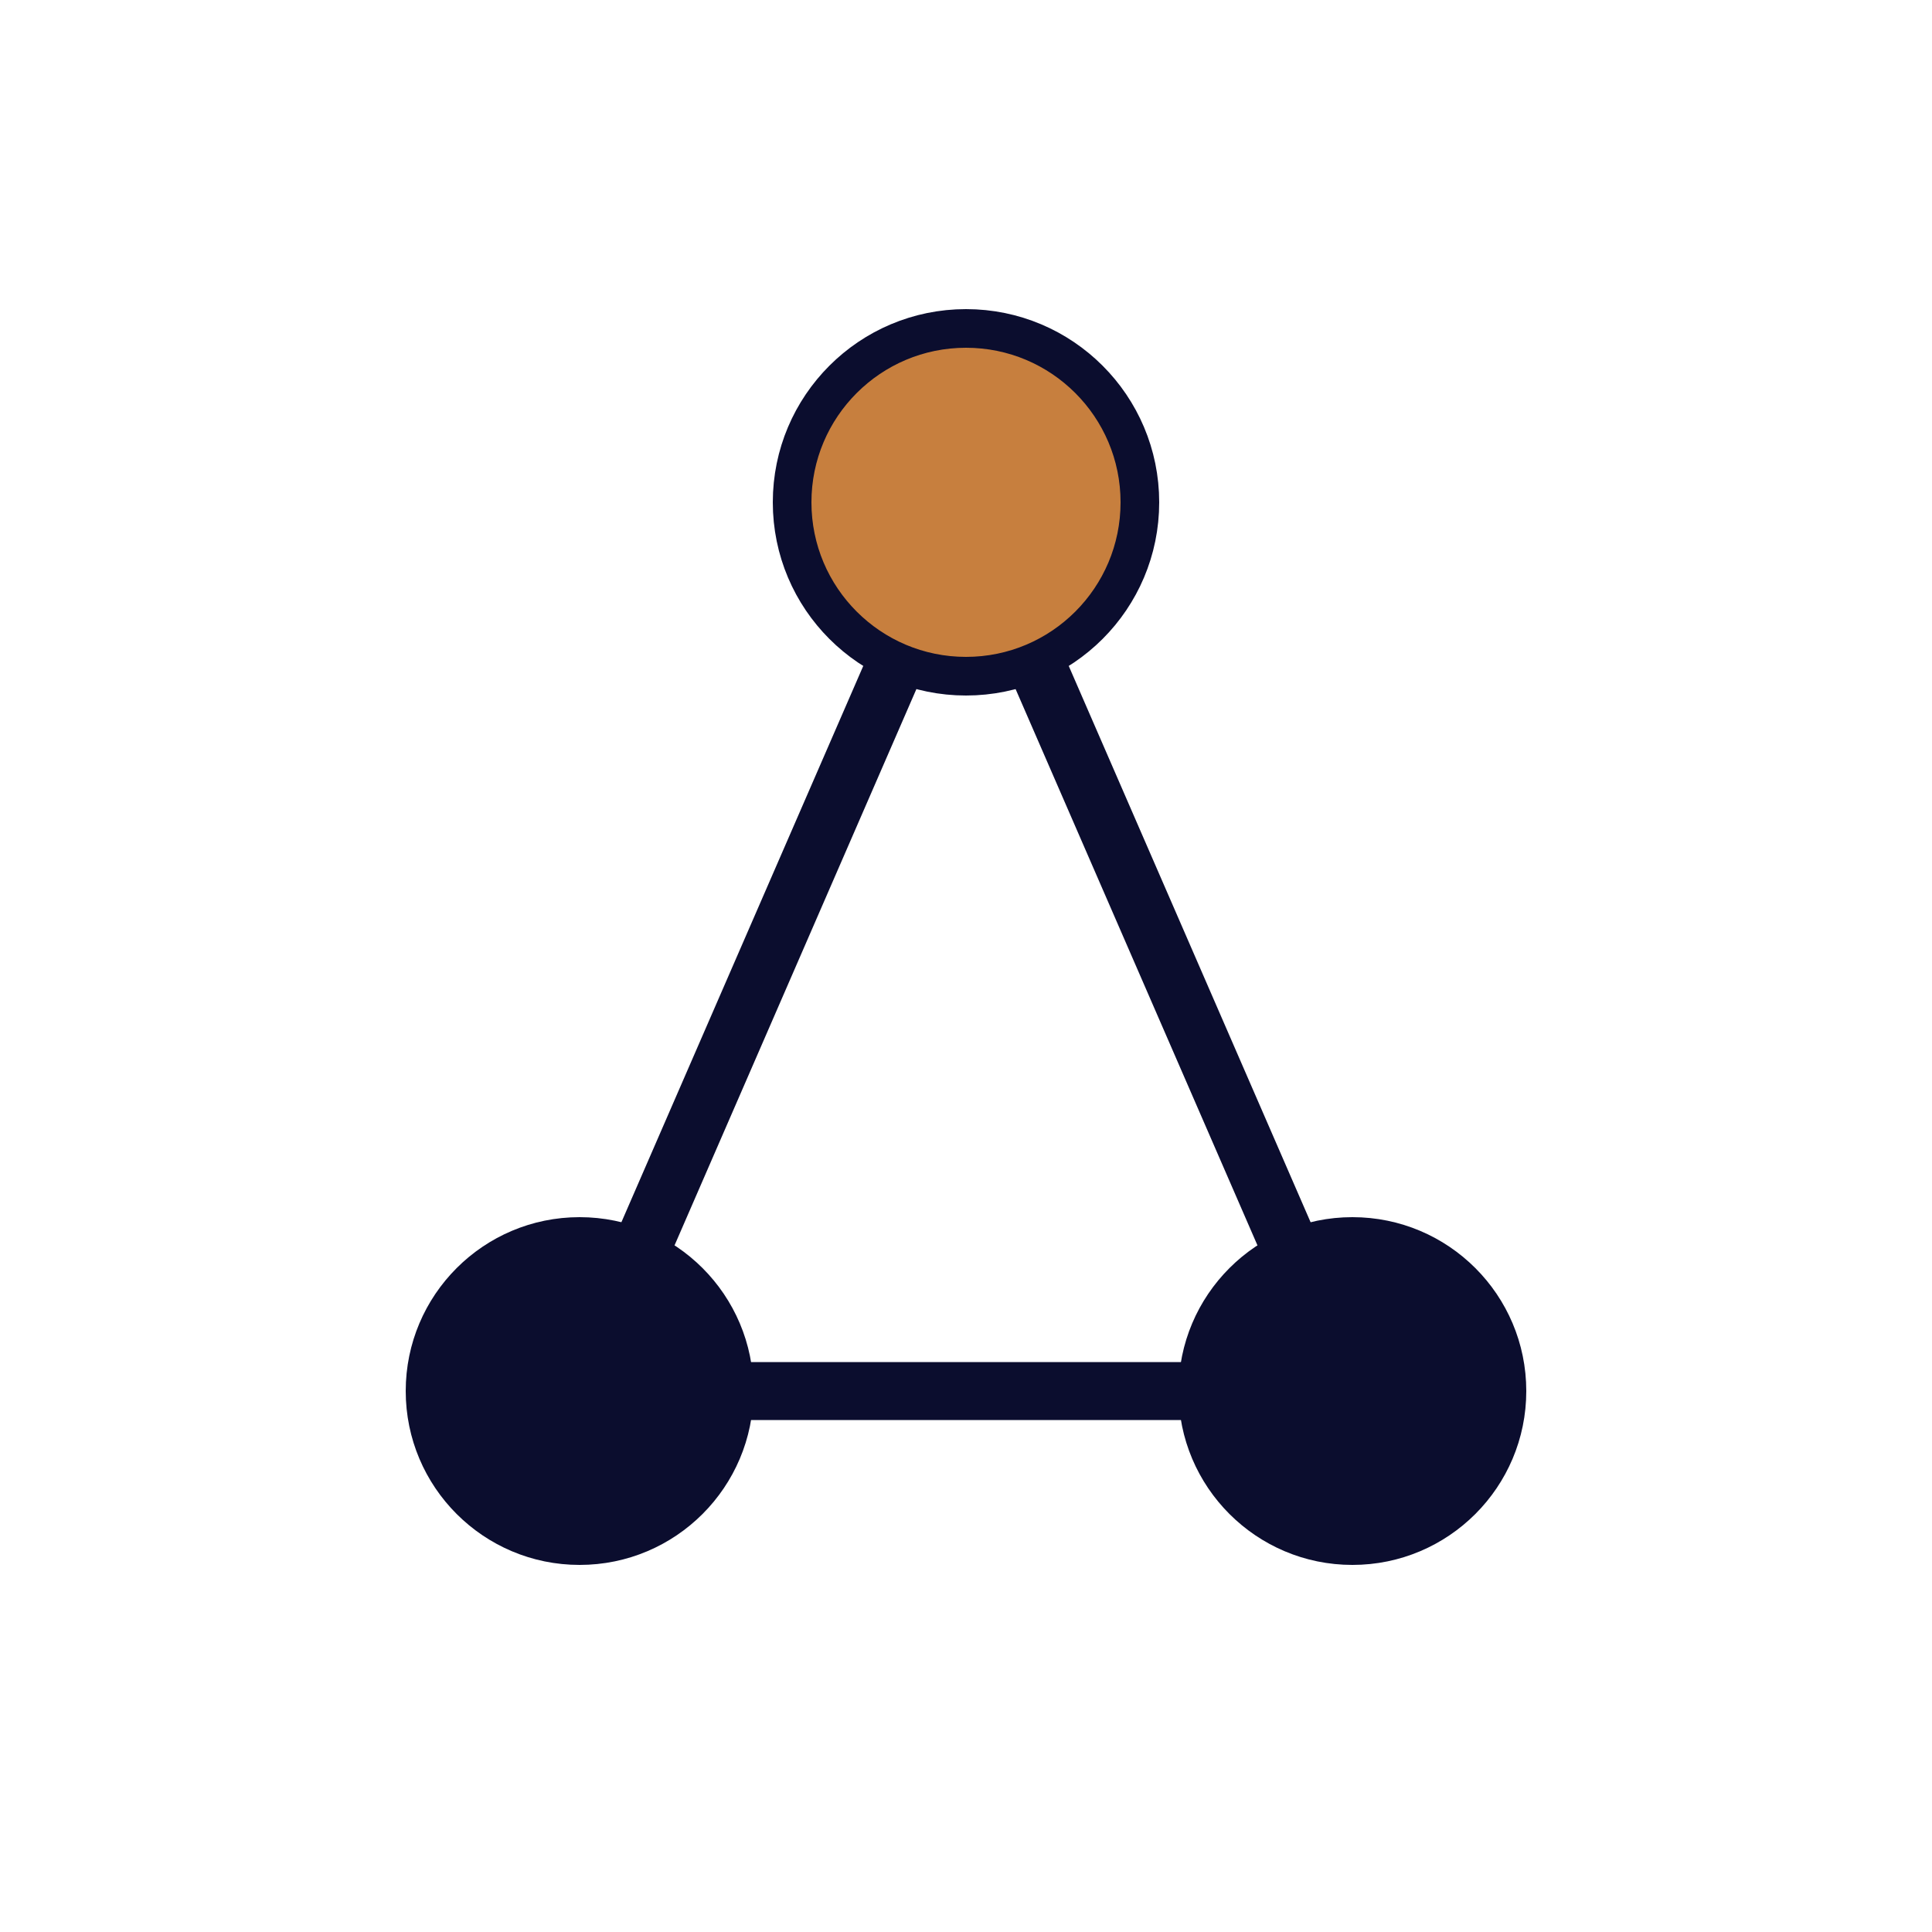
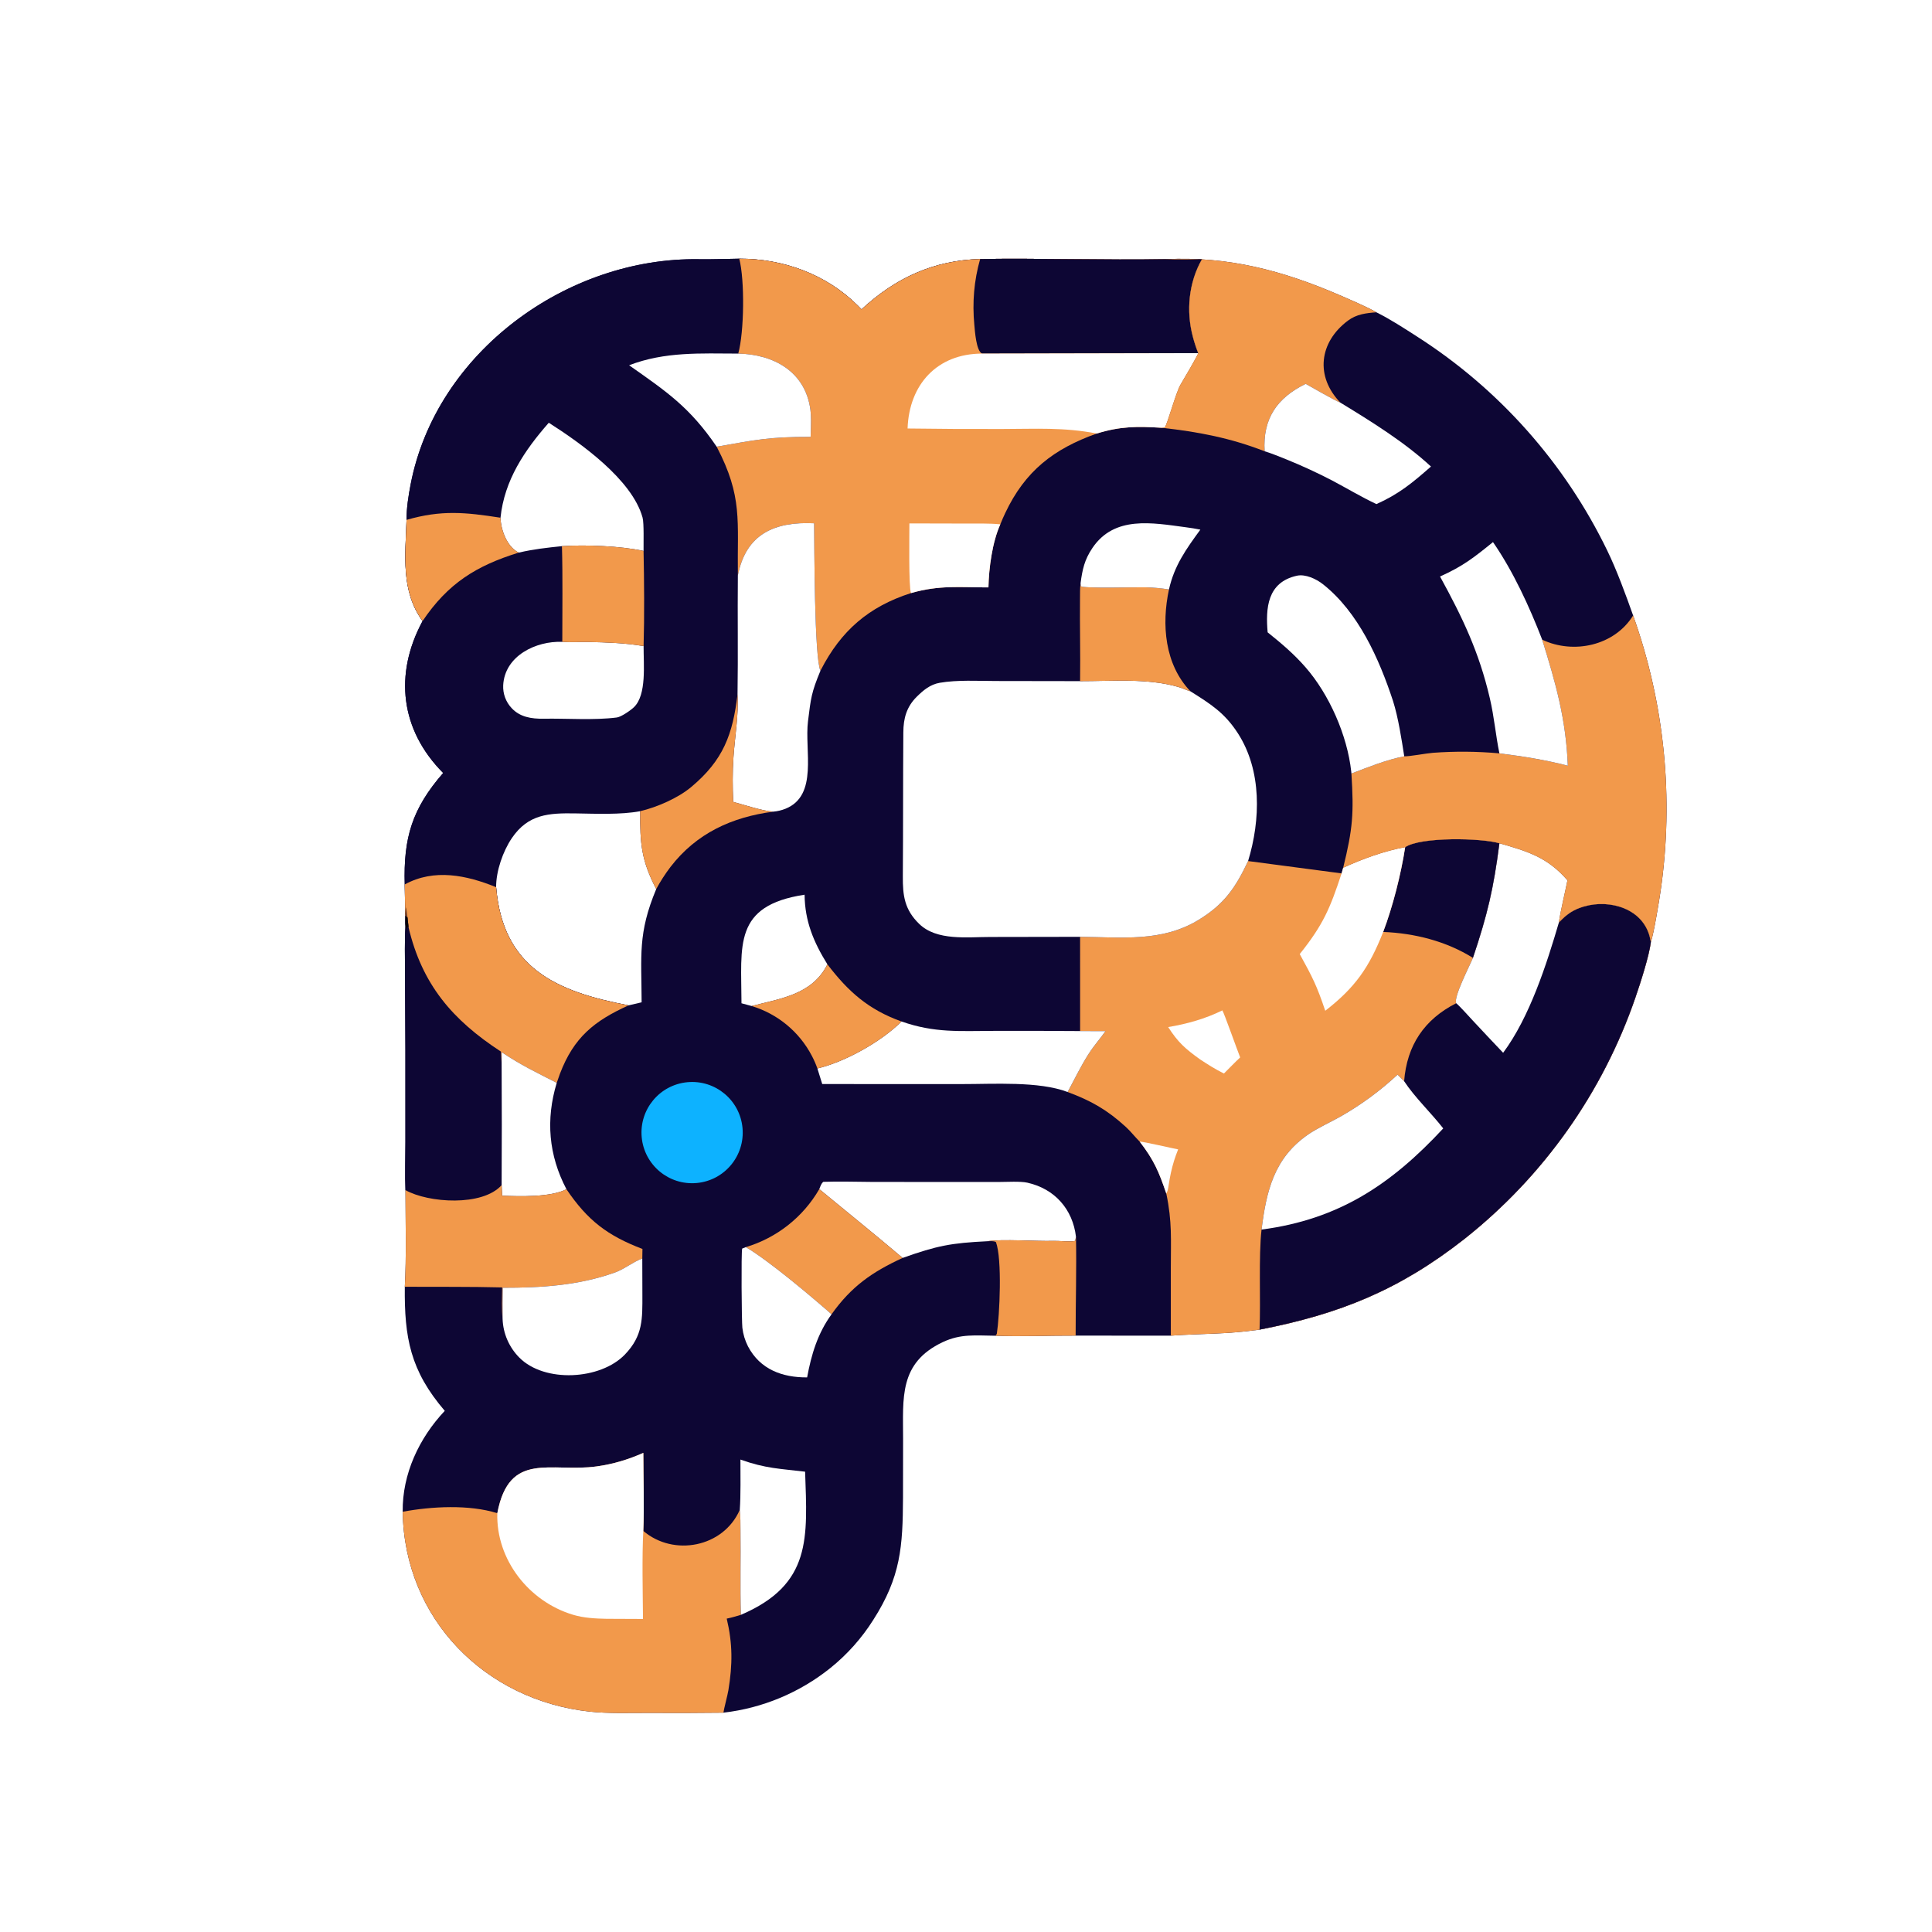
- <svg xmlns="http://www.w3.org/2000/svg" viewBox="0 0 100 100" width="100" height="100" role="img" aria-label="physa-db brand symbol: a triangular three-node graph">
-   <line x1="30" y1="72" x2="70" y2="72" stroke="#0B0D2E" stroke-width="3" stroke-linecap="round" />
-   <line x1="30" y1="72" x2="50" y2="26" stroke="#0B0D2E" stroke-width="3" stroke-linecap="round" />
-   <line x1="50" y1="26" x2="70" y2="72" stroke="#0B0D2E" stroke-width="3" stroke-linecap="round" />
-   <circle cx="50" cy="26" r="9" fill="#C77F3E" stroke="#0B0D2E" stroke-width="2" />
-   <circle cx="30" cy="72" r="9" fill="#0B0D2E" />
-   <circle cx="70" cy="72" r="9" fill="#0B0D2E" />
+ <svg xmlns="http://www.w3.org/2000/svg" height="1024" preserveAspectRatio="none" style="display: block;" version="1.1" viewBox="0 0 2048 2048" width="1024">
+   <path d="M 0 0 L 2048 0 L 2048 2048 L 0 2048 L 0 0 z" fill="rgb(255,255,255)" transform="translate(0,0)" />
+   <path d="M 783.649 274.204 C 830.446 274.153 876.151 290.81 909.474 324.115 C 910.751 325.378 912.006 326.663 913.238 327.97 C 949.144 294.677 989.432 276.018 1039.01 274.548 C 1104.3 273.628 1170.63 275.876 1235.88 274.75 C 1301.64 271.468 1359.72 286.822 1419.73 312.72 C 1429.05 316.744 1450.99 326.142 1459.05 331.06 C 1473.85 338.459 1488.21 347.808 1502.14 356.761 C 1588.93 412.275 1658.67 490.714 1703.65 583.401 C 1713.75 604.071 1723.46 630.651 1731.18 652.421 C 1764.54 745.863 1774.55 846.046 1760.34 944.242 C 1758.91 954.318 1752.96 990.438 1749.99 998.507 C 1748.21 1013.37 1738.63 1042.86 1733.66 1057.27 C 1699 1158.19 1636.11 1247.03 1552.45 1313.25 C 1483.54 1367.41 1419.88 1393.04 1335.18 1409.47 C 1298.27 1414.62 1275.62 1413.41 1241.13 1415.86 L 1140.22 1415.8 C 1112.79 1415.67 1082.02 1417.01 1055.18 1415.94 C 1034.28 1415.78 1018.54 1413.62 999.253 1422.76 C 952.696 1444.82 957.338 1482 957.309 1525.31 L 957.221 1587.7 C 956.963 1639.2 954.967 1671.49 925.68 1717.19 C 913.426 1736.62 898.027 1753.88 880.112 1768.26 C 847.555 1794.34 808.304 1810.72 766.863 1815.5 C 740.095 1815.82 713.325 1815.89 686.556 1815.73 C 666.772 1815.68 644.892 1816.52 625.355 1814.41 C 514.084 1802.41 428.57 1715.89 426.867 1602.51 C 426.377 1562.42 444.295 1524.38 471.473 1495.55 C 434.946 1452.96 428.558 1418.02 429.109 1364.03 C 430.932 1333.61 429.836 1292.47 429.821 1261.58 C 429.12 1246.58 429.75 1226.05 429.764 1210.48 L 429.735 1112.79 L 429.341 1031.05 C 429.27 1016.12 428.817 996.128 429.82 981.565 C 429.499 978.142 429.73 974.088 429.735 970.559 C 429.658 969.759 429.589 968.958 429.528 968.157 L 429.026 937.563 C 427.627 888.255 436.717 857.359 469.788 819.396 C 424.411 773.755 417.569 714.693 447.946 658.318 C 424.707 626.379 429.733 588.628 430.949 551.078 C 430.883 538.755 432.96 525.536 435.291 513.451 C 462.317 373.321 601.178 272.448 741.178 274.792 C 754.982 275.024 769.704 274.393 783.649 274.204 z" fill="rgb(13,6,52)" transform="translate(0,0)" />
+   <path d="M 783.649 274.204 C 830.446 274.153 876.151 290.81 909.474 324.115 C 910.751 325.378 912.006 326.663 913.238 327.97 C 949.144 294.677 989.432 276.018 1039.01 274.548 C 1104.3 273.628 1170.63 275.876 1235.88 274.75 C 1248.64 274.898 1261.4 274.903 1274.16 274.767 C 1260 299.444 1257.2 329.649 1264.47 356.948 C 1266 362.864 1267.91 368.676 1270.18 374.349 C 1269.36 377.123 1254.07 403.329 1251.36 407.767 C 1246.58 415.568 1237.09 451.056 1234.52 453.28 L 1231.33 453.451 C 1205.39 451.878 1187.74 451.804 1162.62 459.562 C 1116.86 475.849 1086.57 499.357 1065.56 543.909 C 1063.7 547.819 1061.97 551.79 1060.37 555.817 C 1051.86 574.778 1048.23 601.99 1047.79 622.671 C 1017.19 622.711 995.887 620.01 965.699 628.692 C 920.839 643.086 891.473 668.599 870.08 710.286 L 869.706 711.023 C 860.011 734.31 859.572 740.103 856.512 764.536 C 852.651 795.361 867.609 843.175 832.715 857.278 C 828.547 858.95 824.155 859.998 819.681 860.387 C 775.808 866.127 738.307 883.243 710.743 918.988 C 705.107 926.397 700.056 934.233 695.636 942.425 C 676.007 989.435 679.983 1012.59 680.148 1062.49 L 666.3 1065.74 C 589.23 1051.11 533.006 1026.02 525.915 940.421 C 494.632 927.783 460.314 920.422 429.026 937.563 C 427.627 888.255 436.717 857.359 469.788 819.396 C 424.411 773.755 417.569 714.693 447.946 658.318 C 424.707 626.379 429.733 588.628 430.949 551.078 C 430.883 538.755 432.96 525.536 435.291 513.451 C 462.317 373.321 601.178 272.448 741.178 274.792 C 754.982 275.024 769.704 274.393 783.649 274.204 z" fill="rgb(13,6,52)" transform="translate(0,0)" />
+   <path d="M 783.649 274.204 C 830.446 274.153 876.151 290.81 909.474 324.115 C 910.751 325.378 912.006 326.663 913.238 327.97 C 949.144 294.677 989.432 276.018 1039.01 274.548 C 1104.3 273.628 1170.63 275.876 1235.88 274.75 C 1248.64 274.898 1261.4 274.903 1274.16 274.767 C 1260 299.444 1257.2 329.649 1264.47 356.948 C 1266 362.864 1267.91 368.676 1270.18 374.349 C 1269.36 377.123 1254.07 403.329 1251.36 407.767 C 1246.58 415.568 1237.09 451.056 1234.52 453.28 L 1231.33 453.451 C 1205.39 451.878 1187.74 451.804 1162.62 459.562 C 1116.86 475.849 1086.57 499.357 1065.56 543.909 C 1063.7 547.819 1061.97 551.79 1060.37 555.817 C 1051.86 574.778 1048.23 601.99 1047.79 622.671 C 1017.19 622.711 995.887 620.01 965.699 628.692 C 920.839 643.086 891.473 668.599 870.08 710.286 L 869.706 711.023 C 863.223 697.446 863.253 577.319 863.017 554.704 C 821.642 552.768 790.692 565.622 782.162 610.077 C 781.429 551.948 787.501 526.702 759.713 473.519 C 801.427 466.188 815.616 463.02 859.295 463.103 L 859.549 455.144 C 859.726 448.367 859.965 441.144 859.08 434.419 C 853.734 393.799 819.99 375.565 782.571 374.824 C 788.936 351.751 789.524 296.982 783.649 274.204 z" fill="rgb(242,153,75)" transform="translate(0,0)" />
+   <path d="M 1039.01 274.548 C 1104.3 273.628 1170.63 275.876 1235.88 274.75 C 1248.64 274.898 1261.4 274.903 1274.16 274.767 C 1260 299.444 1257.2 329.649 1264.47 356.948 C 1266 362.864 1267.91 368.676 1270.18 374.349 L 1041.04 374.822 C 1034.74 372.06 1033.41 350.485 1032.82 344.232 C 1030.58 320.604 1032.5 297.372 1039.01 274.548 z" fill="rgb(13,6,52)" transform="translate(0,0)" />
+   <path d="M 1270.18 374.349 C 1269.36 377.123 1254.07 403.329 1251.36 407.767 C 1246.58 415.568 1237.09 451.056 1234.52 453.28 L 1231.33 453.451 C 1205.39 451.878 1187.74 451.804 1162.62 459.562 C 1127.78 452.804 1097.95 454.706 1062.69 454.753 C 1029.15 454.872 995.611 454.695 962.076 454.222 C 963.713 407.555 993.382 374.862 1041.04 374.822 L 1270.18 374.349 z" fill="rgb(255,255,255)" transform="translate(0,0)" />
+   <path d="M 963.996 554.848 L 1021.15 554.982 C 1033.01 555.009 1049 554.612 1060.37 555.817 C 1051.86 574.778 1048.23 601.99 1047.79 622.671 C 1017.19 622.711 995.887 620.01 965.699 628.692 C 963.082 622.809 964.023 565.139 963.996 554.848 z" fill="rgb(255,255,255)" transform="translate(0,0)" />
+   <path d="M 525.915 940.421 C 525.823 923.349 533.129 902.374 542.55 888.48 C 559.901 862.893 581.914 861.811 609.876 862.238 C 631.491 862.568 657.839 863.816 678.636 859.892 C 678.409 893.377 679.544 911.72 695.636 942.425 C 676.007 989.435 679.983 1012.59 680.148 1062.49 L 666.3 1065.74 C 589.23 1051.11 533.006 1026.02 525.915 940.421 z" fill="rgb(255,255,255)" transform="translate(0,0)" />
+   <path d="M 782.162 610.077 C 790.692 565.622 821.642 552.768 863.017 554.704 C 863.253 577.319 863.223 697.446 869.706 711.023 C 860.011 734.31 859.572 740.103 856.512 764.536 C 852.651 795.361 867.609 843.175 832.715 857.278 C 828.547 858.95 824.155 859.998 819.681 860.387 C 807.909 859.558 789.355 853.328 777.221 850.042 C 776.554 833.665 776.389 819.018 777.5 802.605 C 778.982 780.704 783.13 757.728 781.811 735.957 C 782.496 694.172 781.731 651.967 782.162 610.077 z" fill="rgb(255,255,255)" transform="translate(0,0)" />
+   <path d="M 581.731 448.131 C 614.906 469.261 670.026 508.171 681.156 548.683 C 682.796 554.653 682.067 576.416 682.2 584.016 C 657.572 578.705 620.722 577.266 595.682 578.939 C 579.127 580.679 566.183 582.048 549.846 585.791 C 537.481 579.723 530.908 561.822 530.551 548.799 C 534.734 508.825 556.068 477.383 581.731 448.131 z" fill="rgb(255,255,255)" transform="translate(0,0)" />
+   <path d="M 666.885 387.196 C 704.768 372.602 742.691 374.723 782.571 374.824 C 819.99 375.565 853.734 393.799 859.08 434.419 C 859.965 441.144 859.726 448.367 859.549 455.144 L 859.295 463.103 C 815.616 463.02 801.427 466.188 759.713 473.519 C 731.083 431.561 706.825 415.274 666.885 387.196 z" fill="rgb(255,255,255)" transform="translate(0,0)" />
+   <path d="M 682.239 684.897 C 682.122 704.213 685.649 736.371 672.087 749.584 C 668.693 752.89 658.549 759.969 653.836 760.569 C 629.41 763.674 600.976 761.453 576.24 761.865 C 563.155 762.083 550.928 760.057 542.156 750.416 C 536.143 743.914 532.991 735.272 533.405 726.426 C 534.989 695.233 568.126 679.244 596.054 680.392 C 605.025 681.088 614.77 680.345 623.864 680.525 C 642.545 680.896 663.82 681.642 682.239 684.897 z" fill="rgb(255,255,255)" transform="translate(0,0)" />
+   <path d="M 595.682 578.939 C 620.722 577.266 657.572 578.705 682.2 584.016 C 682.852 615.214 683.157 653.671 682.239 684.897 C 663.82 681.642 642.545 680.896 623.864 680.525 C 614.77 680.345 605.025 681.088 596.054 680.392 C 596.041 647.179 596.6 611.995 595.682 578.939 z" fill="rgb(242,153,75)" transform="translate(0,0)" />
+   <path d="M 430.949 551.078 C 467.997 540.421 493.118 543.006 530.551 548.799 C 530.908 561.822 537.481 579.723 549.846 585.791 C 504.444 599.825 474.701 618.652 447.946 658.318 C 424.707 626.379 429.733 588.628 430.949 551.078 z" fill="rgb(242,153,75)" transform="translate(0,0)" />
+   <path d="M 781.811 735.957 C 783.13 757.728 778.982 780.704 777.5 802.605 C 776.389 819.018 776.554 833.665 777.221 850.042 C 789.355 853.328 807.909 859.558 819.681 860.387 C 775.808 866.127 738.307 883.243 710.743 918.988 C 705.107 926.397 700.056 934.233 695.636 942.425 C 679.544 911.72 678.409 893.377 678.636 859.892 C 696.436 855.657 718.537 846.103 732.602 834.368 C 766.963 805.703 776.79 778.202 781.811 735.957 z" fill="rgb(242,153,75)" transform="translate(0,0)" />
+   <path d="M 1489.54 898.048 C 1505.78 886.984 1569.94 888.186 1589.44 893.9 C 1619.9 902.627 1640.51 908.855 1661.58 933.145 C 1659.13 945.719 1654.06 966.305 1652.5 977.84 C 1660.84 969.16 1667.31 964.381 1678.97 960.951 C 1706.85 952.753 1742.62 963.406 1749.26 995.047 L 1749.99 998.507 C 1748.21 1013.37 1738.63 1042.86 1733.66 1057.27 C 1699 1158.19 1636.11 1247.03 1552.45 1313.25 C 1483.54 1367.41 1419.88 1393.04 1335.18 1409.47 C 1298.27 1414.62 1275.62 1413.41 1241.13 1415.86 L 1241.12 1344 C 1241.13 1313.9 1242.6 1295.13 1236.34 1265.29 C 1228.6 1242.49 1223.4 1229.87 1208.13 1210.17 C 1203.19 1205.32 1198.69 1199.39 1193.47 1194.61 C 1173.64 1176.48 1156.54 1166.78 1131.72 1157.58 C 1139.19 1143.82 1145.52 1130.44 1154 1117.19 C 1159.84 1108.05 1165.88 1101.56 1171.85 1093.04 L 1144.96 1092.98 L 1144.95 993.077 C 1189.23 993.431 1231.67 998.988 1270.9 974.909 C 1298.15 958.183 1309.78 940.726 1323.03 912.759 L 1422.14 925.833 L 1423.82 919.879 C 1443.68 910.721 1467.81 901.9 1489.54 898.048 z" fill="rgb(242,153,75)" transform="translate(0,0)" />
+   <path d="M 1589.44 893.9 C 1619.9 902.627 1640.51 908.855 1661.58 933.145 C 1659.13 945.719 1654.06 966.305 1652.5 977.84 C 1660.84 969.16 1667.31 964.381 1678.97 960.951 C 1706.85 952.753 1742.62 963.406 1749.26 995.047 L 1749.99 998.507 C 1748.21 1013.37 1738.63 1042.86 1733.66 1057.27 C 1699 1158.19 1636.11 1247.03 1552.45 1313.25 C 1483.54 1367.41 1419.88 1393.04 1335.18 1409.47 C 1336.52 1378.31 1334.04 1331.83 1337.3 1303.4 C 1342.39 1262.67 1350.45 1227.57 1386.8 1202.52 C 1396.45 1195.86 1410.77 1189.39 1421.37 1183.38 C 1443.04 1171 1463.21 1156.17 1481.49 1139.18 L 1488.43 1146.12 C 1491.38 1108.09 1509.81 1080.61 1543.63 1063.46 C 1540.57 1057.21 1557.87 1023.9 1561.36 1015.4 C 1576.76 969.516 1583.2 942.368 1589.44 893.9 z" fill="rgb(13,6,52)" transform="translate(0,0)" />
+   <path d="M 1481.49 1139.18 L 1488.43 1146.12 C 1499.69 1163.24 1517.3 1180 1529.9 1196.17 C 1475 1255.26 1419.47 1292.63 1337.3 1303.4 C 1342.39 1262.67 1350.45 1227.57 1386.8 1202.52 C 1396.45 1195.86 1410.77 1189.39 1421.37 1183.38 C 1443.04 1171 1463.21 1156.17 1481.49 1139.18 z" fill="rgb(255,255,255)" transform="translate(0,0)" />
+   <path d="M 1589.44 893.9 C 1619.9 902.627 1640.51 908.855 1661.58 933.145 C 1659.13 945.719 1654.06 966.305 1652.5 977.84 C 1639.42 1022.32 1621.51 1078.18 1593.39 1116 C 1582.67 1104.75 1572.01 1093.43 1561.42 1082.05 C 1557.42 1077.76 1547.64 1066.8 1543.63 1063.46 C 1540.57 1057.21 1557.87 1023.9 1561.36 1015.4 C 1576.76 969.516 1583.2 942.368 1589.44 893.9 z" fill="rgb(255,255,255)" transform="translate(0,0)" />
+   <path d="M 1489.54 898.048 C 1505.78 886.984 1569.94 888.186 1589.44 893.9 C 1583.2 942.368 1576.76 969.516 1561.36 1015.4 C 1533.11 997.65 1499.36 989.221 1466.23 987.905 C 1476.46 960.89 1485.17 926.51 1489.54 898.048 z" fill="rgb(13,6,52)" transform="translate(0,0)" />
+   <path d="M 1423.82 919.879 C 1443.68 910.721 1467.81 901.9 1489.54 898.048 C 1485.17 926.51 1476.46 960.89 1466.23 987.905 C 1451.31 1025.72 1436.48 1046.86 1404.82 1071.45 C 1395.79 1044.57 1391.36 1036.06 1377.78 1011.36 C 1402.71 980.19 1409.92 962.955 1422.14 925.833 L 1423.82 919.879 z" fill="rgb(255,255,255)" transform="translate(0,0)" />
+   <path d="M 1208.13 1210.17 C 1211.84 1210.04 1241.88 1217.12 1248.87 1218.39 C 1245.41 1227.15 1243.32 1233.73 1241.23 1243.02 C 1240.3 1247.32 1239.51 1251.65 1238.86 1255.99 C 1238.26 1259.94 1238.11 1261.85 1236.34 1265.29 C 1228.6 1242.49 1223.4 1229.87 1208.13 1210.17 z" fill="rgb(255,255,255)" transform="translate(0,0)" />
+   <path d="M 1295.74 1071.04 C 1297.28 1072.98 1312.06 1114.62 1314.63 1120.91 C 1308.26 1126.83 1303.52 1131.96 1297.41 1137.97 C 1287.58 1133.05 1281.18 1128.9 1272.05 1122.94 C 1256.4 1111.69 1248.72 1104.94 1238.32 1088.74 C 1257.93 1085.49 1277.89 1079.92 1295.74 1071.04 z" fill="rgb(255,255,255)" transform="translate(0,0)" />
+   <path d="M 1144.93 722.041 C 1178.9 722.098 1216.13 718.765 1248.68 728.076 C 1253.18 729.364 1257.51 731.511 1261.89 732.797 C 1283.25 746.249 1298.19 755.577 1312.2 777.297 C 1337.71 816.846 1336.35 869.012 1323.03 912.759 C 1309.78 940.726 1298.15 958.183 1270.9 974.909 C 1231.67 998.988 1189.23 993.431 1144.95 993.077 L 1049.92 993.239 C 1025.23 993.204 993.006 997.583 974.26 979.253 C 958.894 964.227 956.888 949.518 957.039 929.033 C 957.416 878.119 957.194 827.202 957.568 776.294 C 957.674 761.43 960.99 749.25 971.833 738.517 C 978.876 731.615 986.048 725.532 996.202 723.783 C 1014.84 720.573 1036.76 721.858 1055.64 721.901 L 1144.93 722.041 z" fill="rgb(255,255,255)" transform="translate(0,0)" />
+   <path d="M 527.167 1604.05 C 539.868 1537.32 583.866 1561.26 632.663 1554.44 C 650.22 1551.98 665.71 1547.27 681.964 1540.12 C 681.992 1565.69 682.997 1597.98 681.947 1622.85 C 713.949 1650.23 766.728 1640.38 784.202 1600.51 C 785.034 1607.79 784.853 1615.12 784.952 1622.43 C 785.353 1652.22 784.47 1682.03 785.354 1711.8 C 780.114 1713.37 775.759 1714.71 770.357 1715.8 C 776.7 1742.59 776.608 1764.34 772.122 1791.73 C 771.217 1797.25 767.287 1811.68 766.863 1815.5 C 740.095 1815.82 713.325 1815.89 686.556 1815.73 C 666.772 1815.68 644.892 1816.52 625.355 1814.41 C 514.084 1802.41 428.57 1715.89 426.867 1602.51 C 457.483 1596.86 497.146 1594.63 527.167 1604.05 z" fill="rgb(242,153,75)" transform="translate(0,0)" />
+   <path d="M 527.167 1604.05 C 539.868 1537.32 583.866 1561.26 632.663 1554.44 C 650.22 1551.98 665.71 1547.27 681.964 1540.12 C 681.992 1565.69 682.997 1597.98 681.947 1622.85 C 680.433 1650.51 681.396 1687.98 681.595 1716.17 C 668.676 1716.19 655.757 1716.13 642.839 1716 C 631.13 1715.78 618.844 1715.13 607.576 1711.76 C 560.547 1697.71 525.759 1653.17 527.167 1604.05 z" fill="rgb(255,255,255)" transform="translate(0,0)" />
+   <path d="M 1731.18 652.421 C 1764.54 745.863 1774.55 846.046 1760.34 944.242 C 1758.91 954.318 1752.96 990.438 1749.99 998.507 L 1749.26 995.047 C 1742.62 963.406 1706.85 952.753 1678.97 960.951 C 1667.31 964.381 1660.84 969.16 1652.5 977.84 C 1654.06 966.305 1659.13 945.719 1661.58 933.145 C 1640.51 908.855 1619.9 902.627 1589.44 893.9 C 1569.94 888.186 1505.78 886.984 1489.54 898.048 C 1467.81 901.9 1443.68 910.721 1423.82 919.879 C 1434.05 878.293 1435.22 862.465 1432.56 819.978 C 1450.61 813.109 1469.69 805.363 1488.56 801.72 C 1494.67 801.892 1511.19 798.625 1518.96 798.004 C 1542.43 796.277 1566 796.474 1589.44 798.592 C 1615.14 801.892 1636.88 805.202 1661.95 811.691 C 1660.06 762.418 1649.17 724.338 1634.79 678.099 C 1668.11 693.879 1711.43 684.425 1731.18 652.421 z" fill="rgb(242,153,75)" transform="translate(0,0)" />
+   <path d="M 429.026 937.563 C 460.314 920.422 494.632 927.783 525.915 940.421 C 533.006 1026.02 589.23 1051.11 666.3 1065.74 C 629.908 1082.18 608.214 1099.7 593.546 1138.27 C 592.359 1141.44 591.234 1144.64 590.173 1147.86 C 578.395 1186.67 581.494 1224.5 600.446 1260.6 C 584.097 1269.26 550.804 1268.27 532.307 1267.51 L 531.754 1256.27 C 511.483 1279.12 454.036 1275.22 429.821 1261.58 C 429.12 1246.58 429.75 1226.05 429.764 1210.48 L 429.735 1112.79 L 429.341 1031.05 C 429.27 1016.12 428.817 996.128 429.82 981.565 C 429.499 978.142 429.73 974.088 429.735 970.559 C 429.658 969.759 429.589 968.958 429.528 968.157 L 429.026 937.563 z" fill="rgb(13,6,52)" transform="translate(0,0)" />
+   <path d="M 429.026 937.563 C 460.314 920.422 494.632 927.783 525.915 940.421 C 533.006 1026.02 589.23 1051.11 666.3 1065.74 C 629.908 1082.18 608.214 1099.7 593.546 1138.27 C 592.359 1141.44 591.234 1144.64 590.173 1147.86 C 567.436 1136.22 553.311 1129.65 531.811 1115.41 C 531.748 1119.66 531.727 1123.91 531.748 1128.16 L 531.072 1114.78 C 479.295 1081.02 447.325 1043.38 433.051 982.898 C 432.9 979.318 432.188 976.566 432.005 972.701 L 429.735 970.559 C 429.658 969.759 429.589 968.958 429.528 968.157 L 429.026 937.563 z" fill="rgb(242,153,75)" transform="translate(0,0)" />
+   <path d="M 429.528 968.157 C 429.682 966.945 429.982 962.752 430.477 961.778 C 430.688 962.237 431.923 971.775 432.005 972.701 L 429.735 970.559 C 429.658 969.759 429.589 968.958 429.528 968.157 z" fill="rgb(117,65,41)" transform="translate(0,0)" />
+   <path d="M 531.748 1128.16 C 531.727 1123.91 531.748 1119.66 531.811 1115.41 C 553.311 1129.65 567.436 1136.22 590.173 1147.86 C 578.395 1186.67 581.494 1224.5 600.446 1260.6 C 584.097 1269.26 550.804 1268.27 532.307 1267.51 L 531.754 1256.27 C 531.995 1213.57 531.993 1170.86 531.748 1128.16 z" fill="rgb(255,255,255)" transform="translate(0,0)" />
+   <path d="M 429.735 970.559 L 432.005 972.701 C 432.188 976.566 432.9 979.318 433.051 982.898 C 429.864 982.032 430.939 986.375 430.747 989.139 L 430.716 989.152 L 430.607 989.099 C 430.376 986.433 430.168 984.242 429.82 981.565 C 429.499 978.142 429.73 974.088 429.735 970.559 z" fill="rgb(8,3,8)" transform="translate(0,0)" />
+   <path d="M 1235.88 274.75 C 1301.64 271.468 1359.72 286.822 1419.73 312.72 C 1429.05 316.744 1450.99 326.142 1459.05 331.06 C 1448.16 331.849 1438.06 333.066 1429.03 339.766 C 1398.23 362.64 1394 399.191 1420.92 426.851 C 1413.82 424.015 1392.01 411.259 1384.06 406.894 C 1353.62 421.841 1338.46 443.794 1340.54 478.379 C 1304.38 464.211 1269.64 457.66 1231.33 453.451 L 1234.52 453.28 C 1237.09 451.056 1246.58 415.568 1251.36 407.767 C 1254.07 403.329 1269.36 377.123 1270.18 374.349 C 1267.91 368.676 1266 362.864 1264.47 356.948 C 1257.2 329.649 1260 299.444 1274.16 274.767 C 1261.4 274.903 1248.64 274.898 1235.88 274.75 z" fill="rgb(242,153,75)" transform="translate(0,0)" />
+   <path d="M 429.821 1261.58 C 454.036 1275.22 511.483 1279.12 531.754 1256.27 L 532.307 1267.51 C 550.804 1268.27 584.097 1269.26 600.446 1260.6 C 622.92 1293.82 643.896 1309.75 681.029 1323.96 L 680.849 1334.05 C 671.087 1337.63 661.716 1345.39 652.016 1348.85 C 613.105 1362.76 573.76 1365.11 532.892 1365.08 C 532.706 1376.15 532.665 1387.22 532.768 1398.29 C 531.649 1388.72 532.174 1374.64 532.29 1364.71 C 498.424 1363.87 463.088 1364.19 429.109 1364.03 C 430.932 1333.61 429.836 1292.47 429.821 1261.58 z" fill="rgb(242,153,75)" transform="translate(0,0)" />
+   <path d="M 1582.63 574.638 C 1604.11 605.711 1621.17 642.966 1634.79 678.099 C 1649.17 724.338 1660.06 762.418 1661.95 811.691 C 1636.88 805.202 1615.14 801.892 1589.44 798.592 C 1585.49 779.57 1584 760.343 1579.27 740.094 C 1567.82 691.046 1550.32 654.548 1526.48 611.1 C 1550.55 600.429 1562.75 590.753 1582.63 574.638 z" fill="rgb(255,255,255)" transform="translate(0,0)" />
+   <path d="M 868.475 1260.51 C 869.66 1257.62 870.43 1254.62 872.79 1252.79 C 889.217 1252.18 907.719 1252.8 924.303 1252.88 L 1010.65 1252.96 L 1059.37 1252.93 C 1067.24 1252.91 1081.76 1252.05 1089.05 1253.69 C 1118.26 1260.23 1137.17 1282.06 1140.58 1311.01 L 1139.78 1315.37 C 1135.31 1316.7 1122.11 1315.19 1116.62 1315.39 C 1099.42 1316 1062.14 1313.2 1046.64 1315.76 C 1008.26 1317.62 993.253 1320.47 956.828 1333.45 C 927.417 1308.52 898.069 1284.94 868.475 1260.51 z" fill="rgb(255,255,255)" transform="translate(0,0)" />
+   <path d="M 955.651 1082.82 C 990.704 1095.12 1017.1 1092.85 1053.5 1092.78 C 1083.99 1092.68 1114.48 1092.74 1144.96 1092.98 L 1171.85 1093.04 C 1165.88 1101.56 1159.84 1108.05 1154 1117.19 C 1145.52 1130.44 1139.19 1143.82 1131.72 1157.58 C 1101.32 1145.95 1052.95 1149.23 1019.64 1149.17 L 871.603 1149.14 L 866.471 1132.62 C 895.895 1125.65 934.233 1104.2 955.651 1082.82 z" fill="rgb(255,255,255)" transform="translate(0,0)" />
+   <path d="M 1343.75 670.296 C 1341.59 645.093 1343.07 617.213 1374.83 610.28 C 1383.75 608.333 1395.2 613.632 1402.35 619.273 C 1439.99 648.944 1461.97 698.469 1476.65 743.027 C 1482.25 760.693 1485.75 783.839 1488.56 801.72 C 1469.69 805.363 1450.61 813.109 1432.56 819.978 C 1432.51 819.291 1432.44 818.606 1432.37 817.921 C 1428.22 779.693 1409.14 736.191 1383.87 707.273 C 1371.48 693.084 1358.29 681.961 1343.75 670.296 z" fill="rgb(255,255,255)" transform="translate(0,0)" />
+   <path d="M 532.892 1365.08 C 573.76 1365.11 613.105 1362.76 652.016 1348.85 C 661.716 1345.39 671.087 1337.63 680.849 1334.05 L 680.949 1372.17 C 680.996 1398.05 681.686 1415.76 662.469 1435.8 C 636.464 1462.91 577.125 1466.06 550.473 1439.06 C 539.661 1428.17 533.341 1413.62 532.768 1398.29 C 532.665 1387.22 532.706 1376.15 532.892 1365.08 z" fill="rgb(255,255,255)" transform="translate(0,0)" />
+   <path d="M 1384.06 406.894 C 1392.01 411.259 1413.82 424.015 1420.92 426.851 C 1453.59 446.779 1488.65 468.461 1516.89 494.539 C 1497.47 511.606 1483.16 523.591 1459.08 534.366 C 1443.35 526.974 1427.79 517.643 1412.35 509.458 C 1396.49 501.214 1380.26 493.724 1363.7 487.012 C 1358.47 484.892 1345.58 479.677 1340.54 478.379 C 1338.46 443.794 1353.62 421.841 1384.06 406.894 z" fill="rgb(255,255,255)" transform="translate(0,0)" />
+   <path d="M 868.475 1260.51 C 898.069 1284.94 927.417 1308.52 956.828 1333.45 C 924.464 1348.35 902.445 1363.72 881.495 1393.17 C 858.943 1373.39 815.347 1336.67 790.644 1322 C 823.471 1312.16 851.307 1290.17 868.475 1260.51 z" fill="rgb(242,153,75)" transform="translate(0,0)" />
+   <path d="M 1144.93 722.041 C 1145.36 692.769 1144.54 663.383 1144.85 634.101 C 1144.9 628.756 1144.77 623.575 1145.44 618.254 L 1145.79 621.465 C 1149.09 623.974 1205.36 622.329 1214.05 622.571 C 1222.46 622.758 1230.85 623.527 1239.15 624.873 C 1231.19 661.983 1234.56 704.245 1261.89 732.797 C 1257.51 731.511 1253.18 729.364 1248.68 728.076 C 1216.13 718.765 1178.9 722.098 1144.93 722.041 z" fill="rgb(242,153,75)" transform="translate(0,0)" />
+   <path d="M 784.889 1547.19 C 811.686 1556.78 826.984 1556.85 853.453 1560.05 C 855.775 1629.89 860.812 1679.51 785.354 1711.8 C 784.47 1682.03 785.353 1652.22 784.952 1622.43 C 784.853 1615.12 785.034 1607.79 784.202 1600.51 C 785.339 1584.22 784.855 1563.8 784.889 1547.19 z" fill="rgb(255,255,255)" transform="translate(0,0)" />
+   <path d="M 1140.58 1311.01 C 1141.27 1344.86 1140.17 1381.49 1140.22 1415.8 C 1112.79 1415.67 1082.02 1417.01 1055.18 1415.94 L 1056.65 1414.03 C 1059.7 1394.32 1062.47 1334.4 1055.71 1316.59 C 1053.11 1315.28 1049.7 1315.72 1046.64 1315.76 C 1062.14 1313.2 1099.42 1316 1116.62 1315.39 C 1122.11 1315.19 1135.31 1316.7 1139.78 1315.37 L 1140.58 1311.01 z" fill="rgb(242,153,75)" transform="translate(0,0)" />
+   <path d="M 790.644 1322 C 815.347 1336.67 858.943 1373.39 881.495 1393.17 C 866.717 1413.48 860.041 1435.9 855.583 1460.1 C 829.392 1460.26 805.706 1451.69 792.901 1427.2 C 789.745 1421.02 787.722 1414.33 786.931 1407.43 C 786.2 1401.53 785.572 1327.15 786.754 1323.53 L 790.644 1322 z" fill="rgb(255,255,255)" transform="translate(0,0)" />
+   <path d="M 786.009 1063.51 C 785.905 1002.04 776.974 959.975 852.902 948.424 C 853.144 976.507 862.524 998.82 877.081 1022.23 C 861.048 1054.41 827.346 1058.44 796.738 1066.42 L 786.009 1063.51 z" fill="rgb(255,255,255)" transform="translate(0,0)" />
+   <path d="M 877.081 1022.23 C 899.19 1051.2 920.637 1070.27 955.651 1082.82 C 934.233 1104.2 895.895 1125.65 866.471 1132.62 C 864.847 1128.05 862.896 1123.6 860.634 1119.3 C 847.341 1093.78 824.298 1074.71 796.738 1066.42 C 827.346 1058.44 861.048 1054.41 877.081 1022.23 z" fill="rgb(242,153,75)" transform="translate(0,0)" />
+   <path d="M 1145.44 618.254 C 1147.4 603.574 1149.61 593.373 1157.94 580.987 C 1181.24 546.332 1221.53 554.201 1257 558.915 C 1261.94 559.573 1267.44 560.357 1272.43 561.431 C 1257.45 581.946 1244.83 599.43 1239.15 624.873 C 1230.85 623.527 1222.46 622.758 1214.05 622.571 C 1205.36 622.329 1149.09 623.974 1145.79 621.465 L 1145.44 618.254 z" fill="rgb(255,255,255)" transform="translate(0,0)" />
+   <path d="M 728.739 1147.17 C 758.257 1144.45 784.387 1166.18 787.095 1195.7 C 789.803 1225.22 768.064 1251.34 738.545 1254.04 C 709.04 1256.73 682.933 1235.01 680.226 1205.5 C 677.519 1176 699.236 1149.88 728.739 1147.17 z" fill="rgb(13,178,255)" transform="translate(0,0)" />
</svg>
